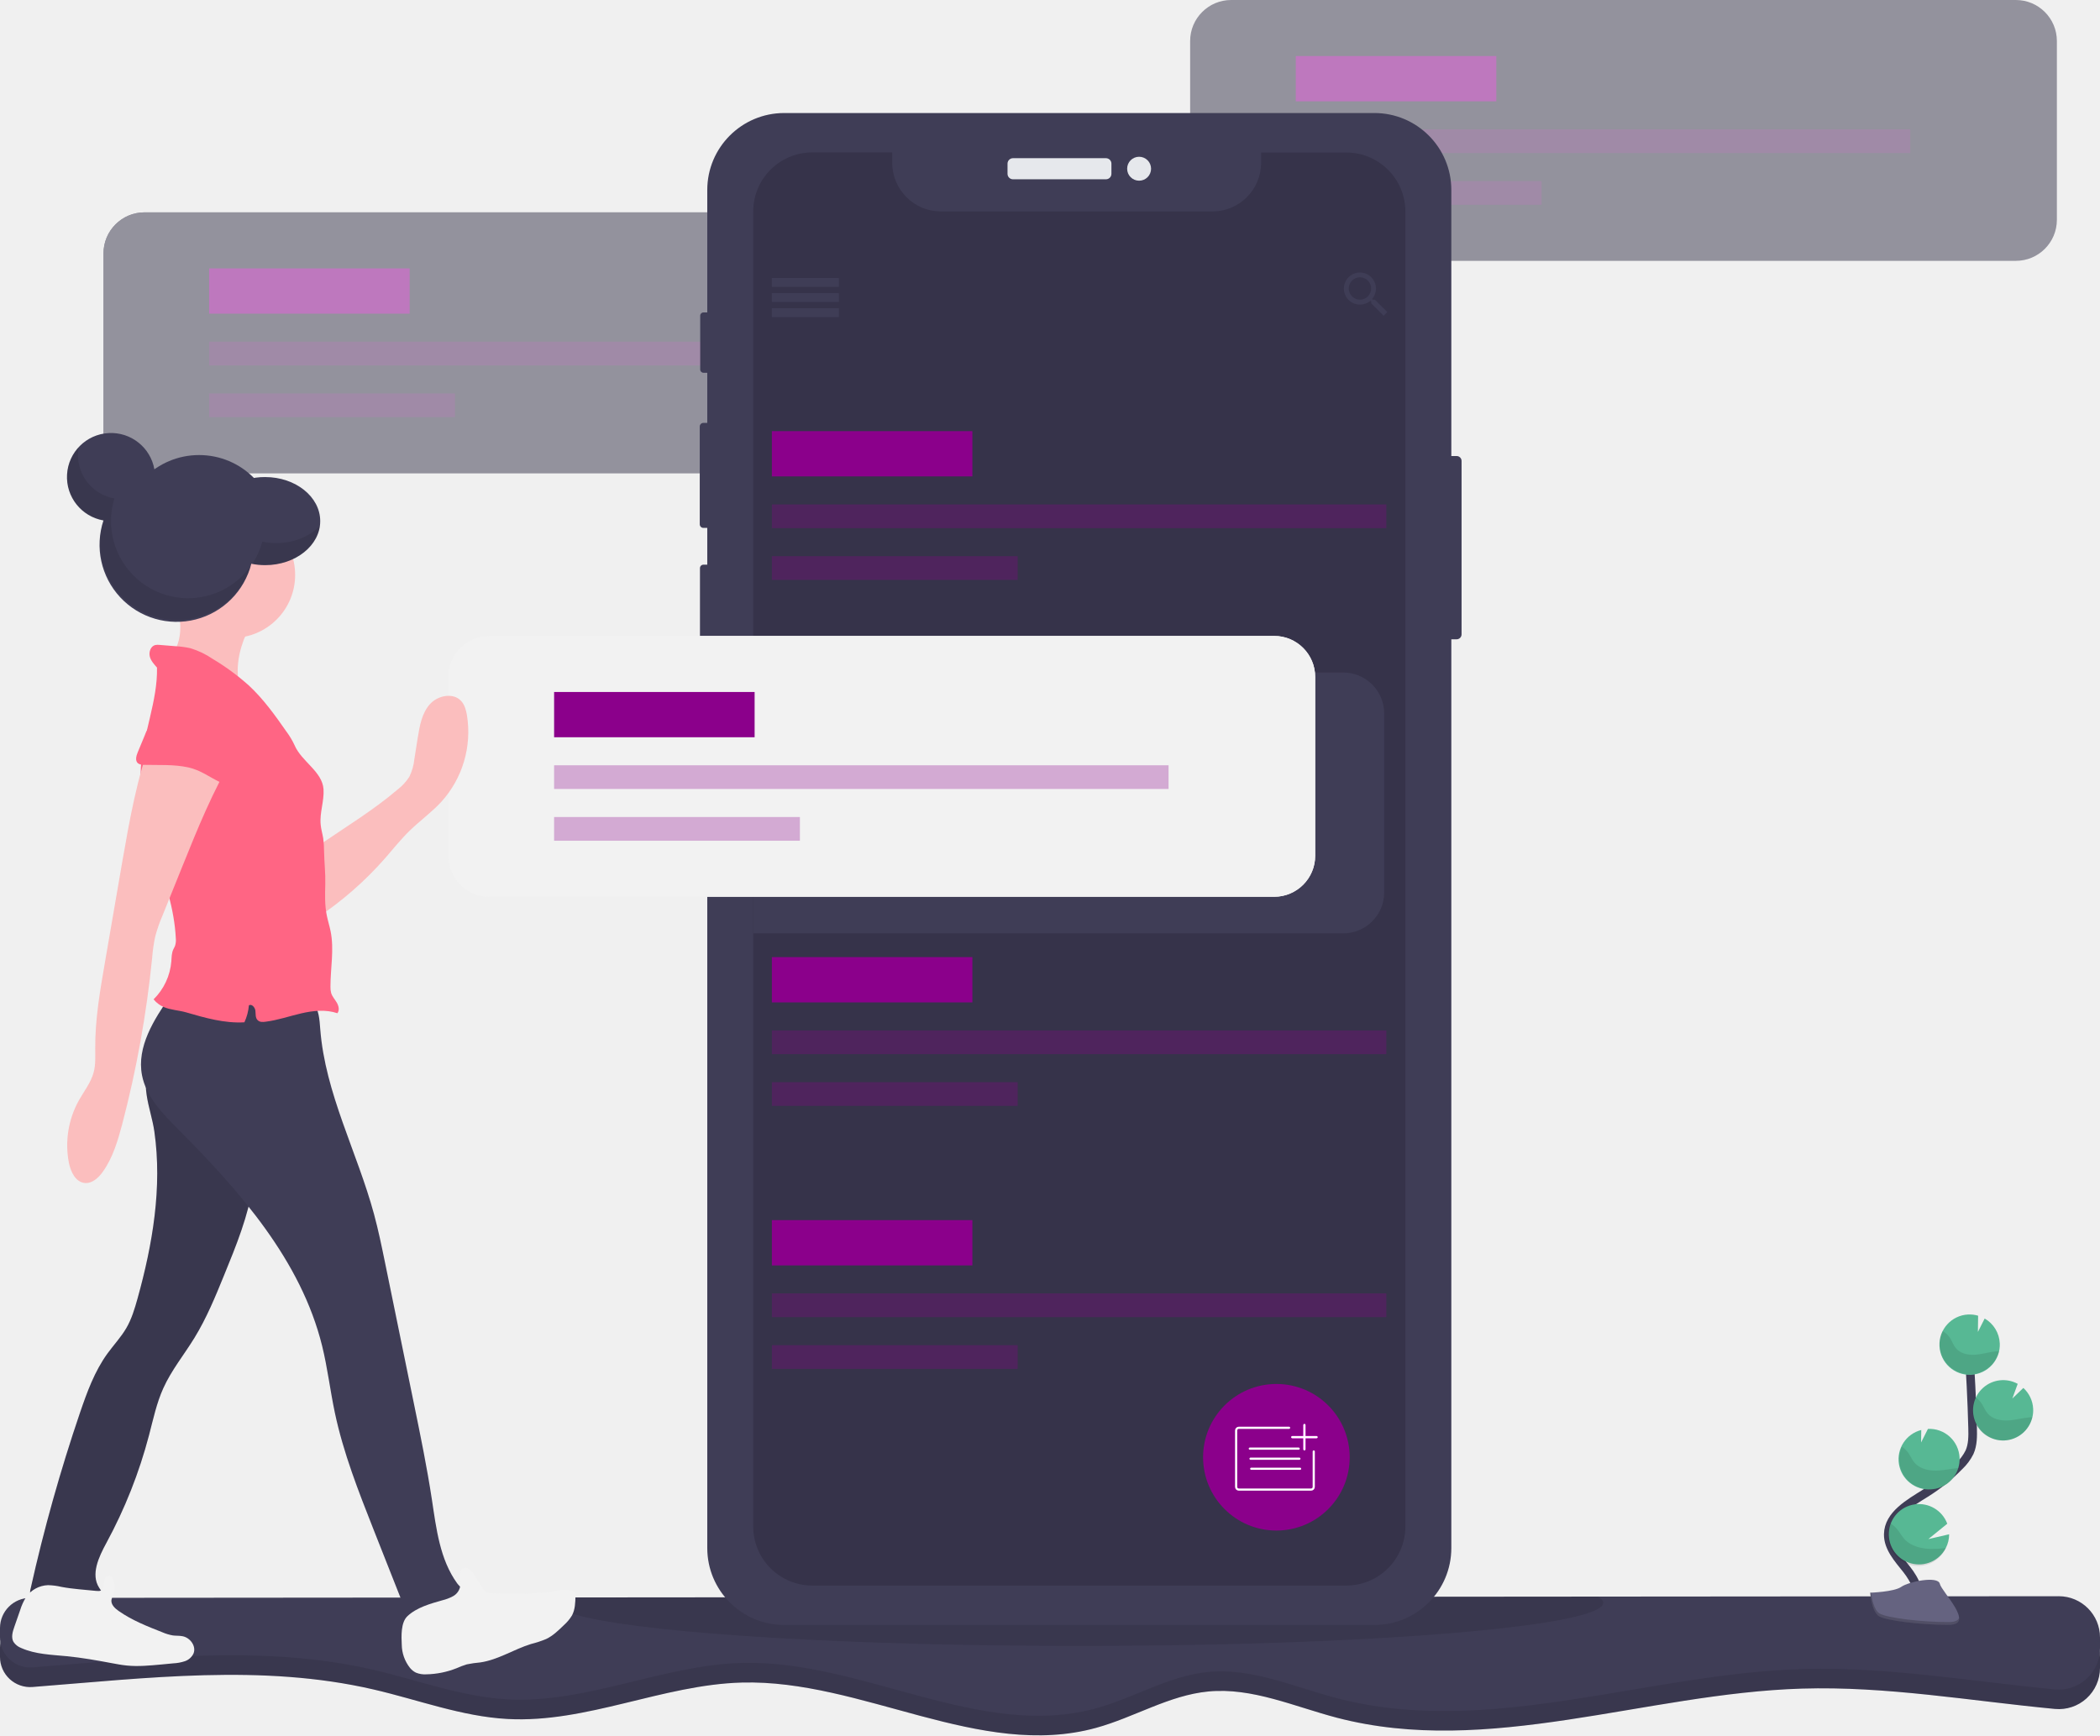
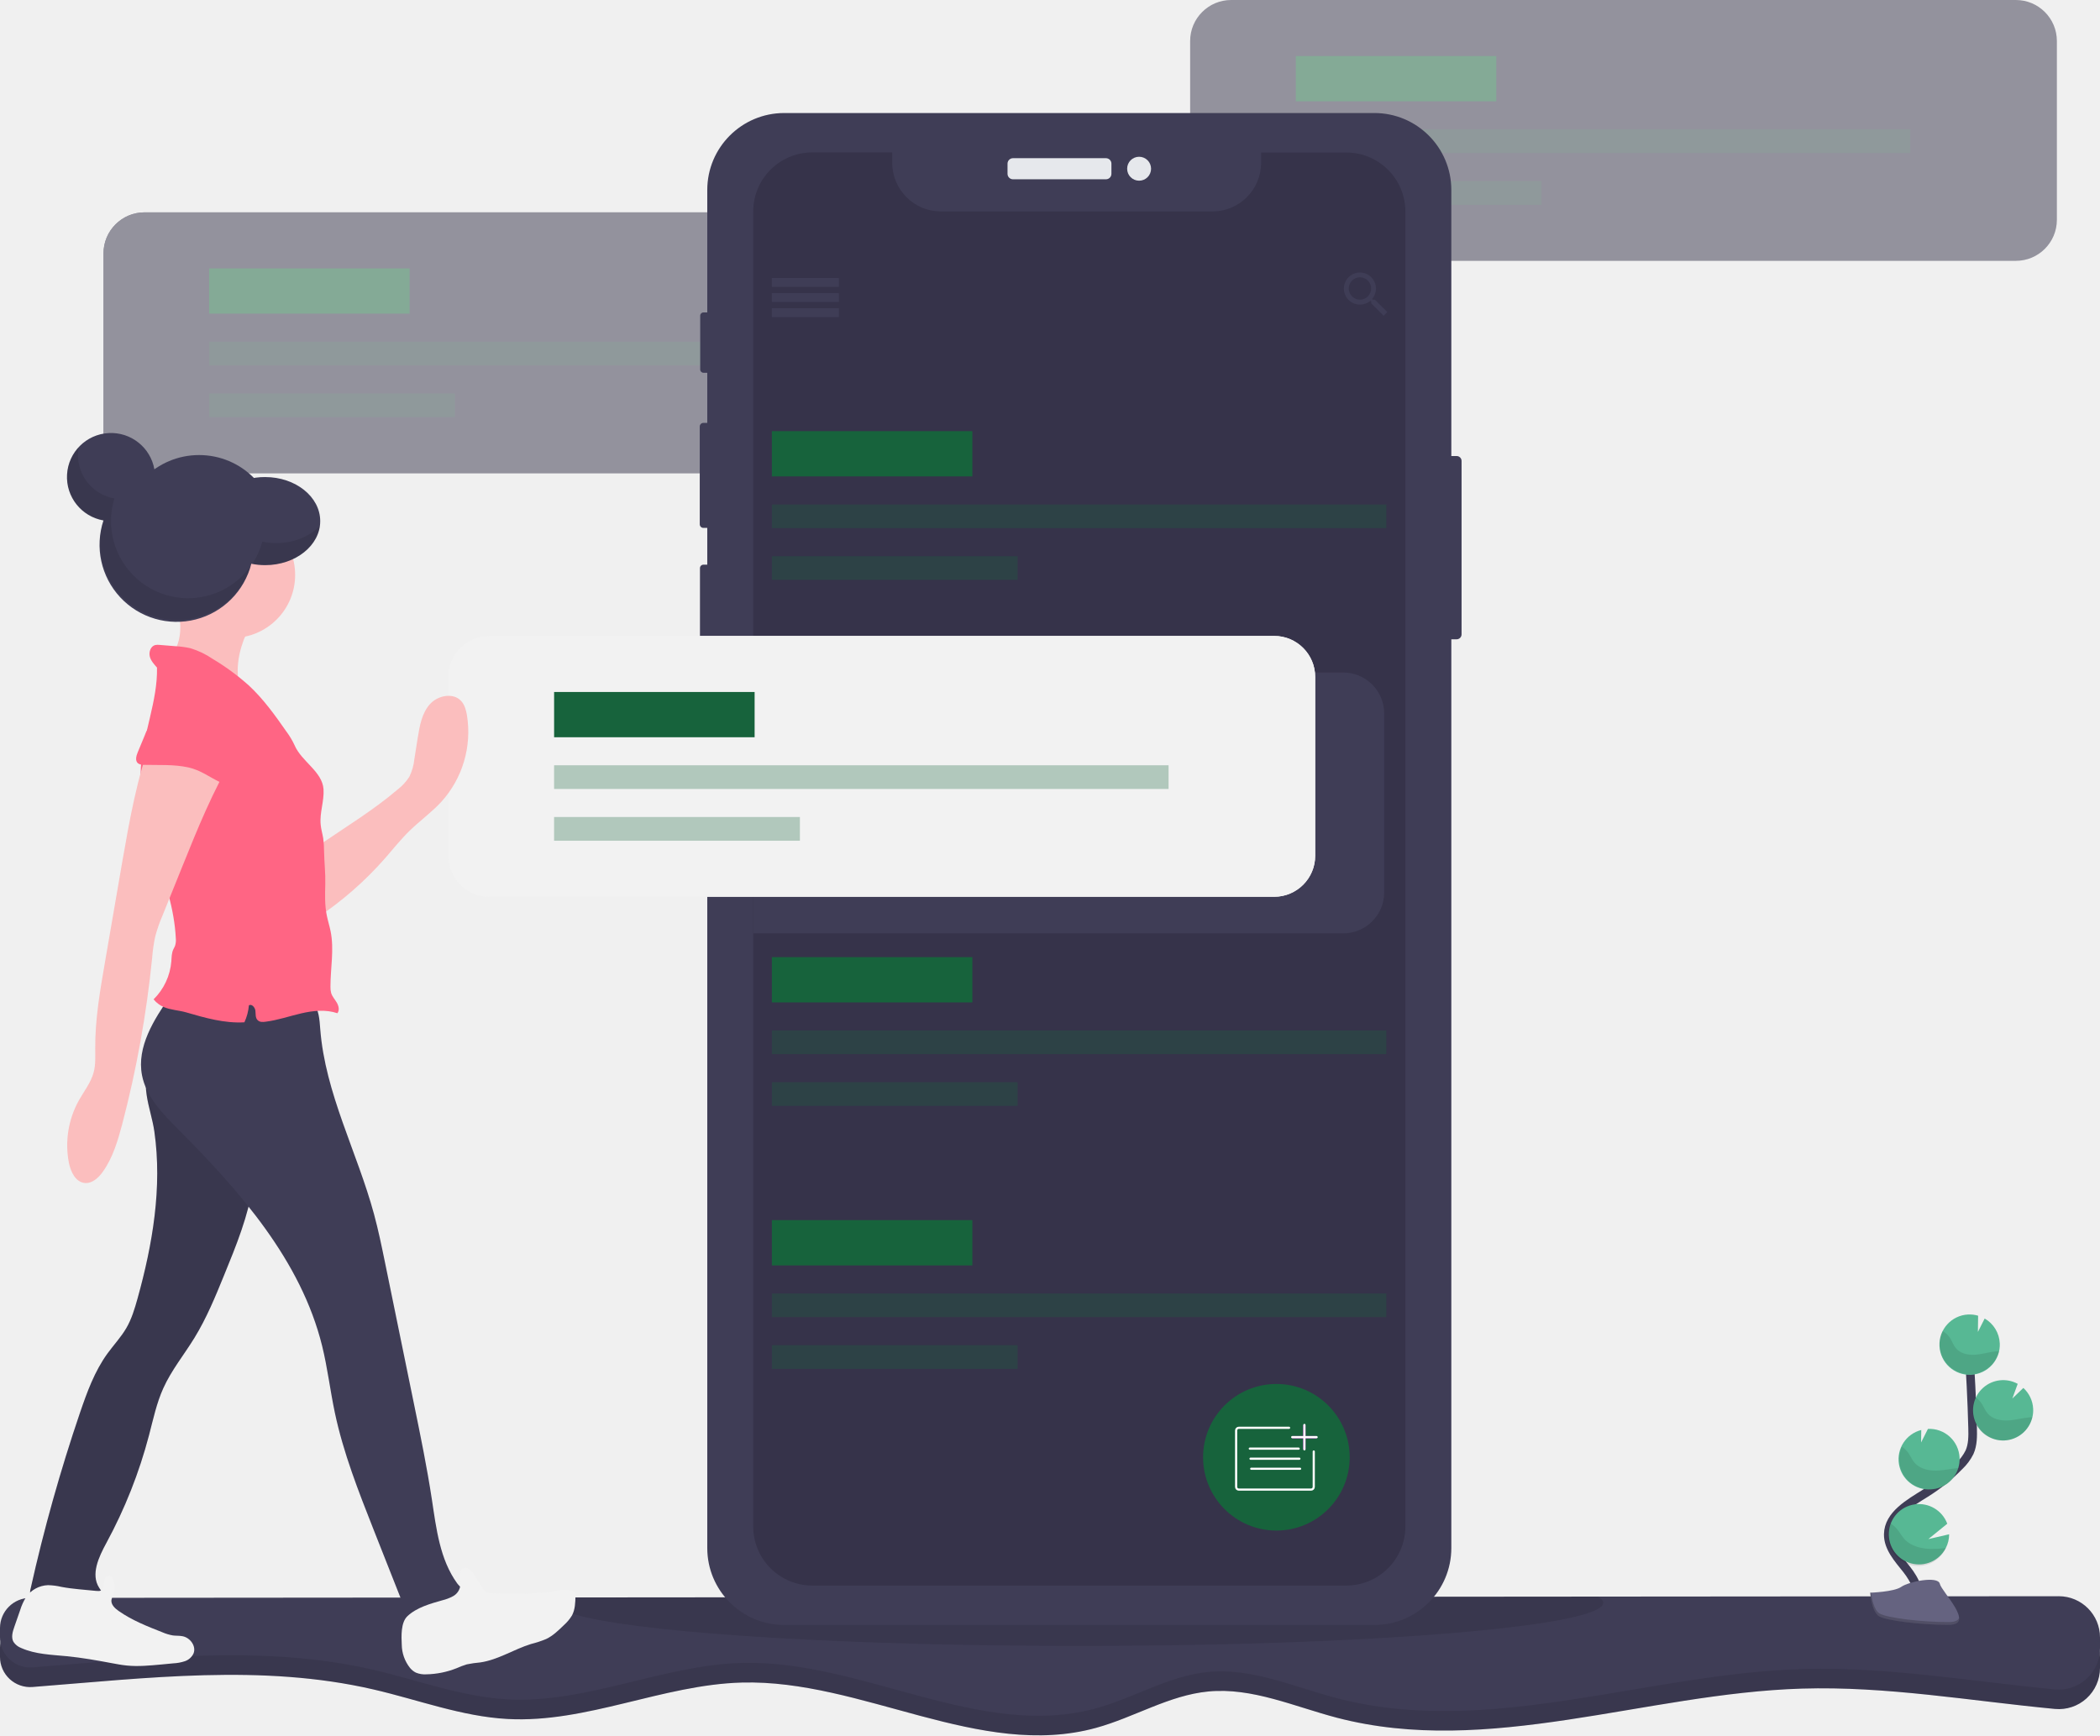
- <svg xmlns="http://www.w3.org/2000/svg" class="image-message-img" id="ada6f7ae-8394-4767-8700-18704e9e9034" data-name="Layer 1" viewBox="0 0 974 805.02">
+ <svg xmlns="http://www.w3.org/2000/svg" id="ada6f7ae-8394-4767-8700-18704e9e9034" data-name="Layer 1" viewBox="0 0 974 805.02">
  <path d="M1087,816.24v5a19.11,19.11,0,0,1-20.91,19c-39.15-3.72-78.12-10.64-117.4-9.43-72.42,2.21-145.44,31.83-215.54,13.53-19.77-5.16-39.32-14.13-59.66-12.2-18.25,1.73-34.49,12.05-52.17,16.89C567.55,863.79,512.8,826.49,457.06,828c-36.74,1-71.92,18.89-108.62,16.9-21.27-1.14-41.53-8.92-62.28-13.71-51.66-11.94-104.86-5.27-158.09-1.13A14,14,0,0,1,113,816.13v-4.28a14,14,0,0,1,14-14l940.92-.76A19.11,19.11,0,0,1,1087,816.24Z" transform="translate(-113 -47.49)" fill="#3f3d56" />
  <path d="M1087,816.24v5a19.11,19.11,0,0,1-20.91,19c-39.15-3.72-78.12-10.64-117.4-9.43-72.42,2.21-145.44,31.83-215.54,13.53-19.77-5.16-39.32-14.13-59.66-12.2-18.25,1.73-34.49,12.05-52.17,16.89C567.55,863.79,512.8,826.49,457.06,828c-36.74,1-71.92,18.89-108.62,16.9-21.27-1.14-41.53-8.92-62.28-13.71-51.66-11.94-104.86-5.27-158.09-1.13A14,14,0,0,1,113,816.13v-4.28a14,14,0,0,1,14-14l940.92-.76A19.11,19.11,0,0,1,1087,816.24Z" transform="translate(-113 -47.49)" opacity="0.1" />
  <path d="M1087,807.1v5a20.39,20.39,0,0,1-.11,2.08,19.11,19.11,0,0,1-20.8,17c-39.15-3.73-78.12-10.65-117.4-9.44-72.42,2.22-145.44,31.84-215.54,13.53-19.77-5.16-39.32-14.13-59.66-12.2-18.25,1.73-34.49,12.05-52.17,16.9-53.77,14.72-108.52-22.58-164.26-21.08-36.74,1-71.92,18.89-108.62,16.91-21.27-1.15-41.53-8.92-62.28-13.72-51.65-11.93-104.86-5.26-158.09-1.12a14,14,0,0,1-14.86-11.5A13.7,13.7,0,0,1,113,807v-4.28a14,14,0,0,1,14-14l235.83-.19,481.81-.4,223.28-.18A19.11,19.11,0,0,1,1087,807.1Z" transform="translate(-113 -47.49)" fill="#3f3d56" />
  <path d="M856.59,791c0,2.21-4.36,4.33-12.4,6.32C812,805.27,721,811,613.59,811c-105.67,0-195.58-5.55-229-13.31-9-2.09-14-4.34-14-6.69,0-.82.6-1.63,1.78-2.43l481.81-.4C855.77,789.1,856.59,790,856.59,791Z" transform="translate(-113 -47.49)" opacity="0.1" />
  <g opacity="0.5">
    <rect x="552" width="402" height="121" rx="19.03" fill="#36334a" />
-     <rect x="601" y="26" width="93" height="21" fill="#8b008b" />
-     <rect x="601" y="60" width="285" height="11" fill="#8b008b" opacity="0.3" />
-     <rect x="601" y="84" width="114" height="11" fill="#8b008b" opacity="0.3" />
+     <rect x="601" y="26" width="93" height="21" fill="#17633c" />
+     <rect x="601" y="60" width="285" height="11" fill="#17633c" opacity="0.3" />
+     <rect x="601" y="84" width="114" height="11" fill="#17633c" opacity="0.3" />
  </g>
  <g opacity="0.5">
    <rect x="48" y="98.51" width="402" height="121" rx="19.03" fill="#36334a" />
    <rect x="97" y="124.51" width="93" height="21" fill="#36334a" />
    <rect x="97" y="158.51" width="285" height="11" fill="#36334a" />
    <rect x="97" y="182.51" width="114" height="11" fill="#36334a" />
    <rect x="48" y="98.51" width="402" height="121" rx="19.03" fill="#36334a" />
-     <rect x="97" y="124.51" width="93" height="21" fill="#8b008b" />
-     <rect x="97" y="158.51" width="285" height="11" fill="#8b008b" opacity="0.3" />
-     <rect x="97" y="182.51" width="114" height="11" fill="#8b008b" opacity="0.3" />
+     <rect x="97" y="124.51" width="93" height="21" fill="#17633c" />
+     <rect x="97" y="158.51" width="285" height="11" fill="#17633c" opacity="0.3" />
+     <rect x="97" y="182.51" width="114" height="11" fill="#17633c" opacity="0.3" />
  </g>
  <rect x="667.58" y="211.54" width="10.31" height="85.02" rx="2.29" fill="#3f3d56" />
  <rect x="324.76" y="144.93" width="5.79" height="27.99" rx="1.5" fill="#3f3d56" />
  <rect x="324.55" y="196.17" width="6.52" height="48.72" rx="1.69" fill="#3f3d56" />
  <rect x="324.65" y="261.94" width="6.21" height="49.14" rx="1.61" fill="#3f3d56" />
  <rect x="328.04" y="52.43" width="345.1" height="701.37" rx="35.69" fill="#3f3d56" />
  <rect x="467.3" y="73.38" width="48.19" height="9.79" rx="2.54" fill="#e6e8ec" />
  <circle cx="528.33" cy="78.27" r="5.55" fill="#e6e8ec" />
  <path d="M764.83,145.6v610A27.41,27.41,0,0,1,737.42,783H489.76a27.41,27.41,0,0,1-27.41-27.4v-610a27.41,27.41,0,0,1,27.41-27.41h37.06V123a22.58,22.58,0,0,0,22.57,22.57h126A22.57,22.57,0,0,0,697.91,123v-4.76h39.51A27.41,27.41,0,0,1,764.83,145.6Z" transform="translate(-113 -47.49)" fill="#36334a" />
  <rect x="358" y="129" width="31" height="4" fill="#3f3d56" />
  <rect x="358" y="136" width="31" height="4" fill="#3f3d56" />
  <rect x="358" y="143" width="31" height="4" fill="#3f3d56" />
  <rect x="358" y="129" width="31" height="4" fill="#3f3d56" />
  <rect x="358" y="136" width="31" height="4" fill="#3f3d56" />
  <rect x="358" y="143" width="31" height="4" fill="#3f3d56" />
  <path d="M750.66,186.49h-.91l-.35-.29a7.61,7.61,0,0,0,1.78-4.89,7.44,7.44,0,1,0-7.4,7.48,7.73,7.73,0,0,0,4.88-1.78l.34.29v.92l5.74,5.75,1.72-1.72Zm-6.88,0a5.18,5.18,0,1,1,5.16-5.18A5.15,5.15,0,0,1,743.78,186.49Z" transform="translate(-113 -47.49)" fill="#3f3d56" />
-   <rect x="358" y="200" width="93" height="21" fill="#8b008b" />
-   <rect x="358" y="234" width="285" height="11" fill="#8b008b" opacity="0.3" />
-   <rect x="358" y="258" width="114" height="11" fill="#8b008b" opacity="0.3" />
-   <rect x="358" y="444" width="93" height="21" fill="#8b008b" />
-   <rect x="358" y="478" width="285" height="11" fill="#8b008b" opacity="0.3" />
-   <rect x="358" y="502" width="114" height="11" fill="#8b008b" opacity="0.3" />
-   <rect x="358" y="566" width="93" height="21" fill="#8b008b" />
-   <rect x="358" y="600" width="285" height="11" fill="#8b008b" opacity="0.3" />
-   <rect x="358" y="624" width="114" height="11" fill="#8b008b" opacity="0.3" />
-   <circle cx="592" cy="676" r="34" fill="#8b008b" />
+   <rect x="358" y="200" width="93" height="21" fill="#17633c" />
+   <rect x="358" y="234" width="285" height="11" fill="#17633c" opacity="0.3" />
+   <rect x="358" y="258" width="114" height="11" fill="#17633c" opacity="0.3" />
+   <rect x="358" y="444" width="93" height="21" fill="#17633c" />
+   <rect x="358" y="478" width="285" height="11" fill="#17633c" opacity="0.3" />
+   <rect x="358" y="502" width="114" height="11" fill="#17633c" opacity="0.3" />
+   <rect x="358" y="566" width="93" height="21" fill="#17633c" />
+   <rect x="358" y="600" width="285" height="11" fill="#17633c" opacity="0.3" />
+   <rect x="358" y="624" width="114" height="11" fill="#17633c" opacity="0.3" />
+   <circle cx="592" cy="676" r="34" fill="#17633c" />
  <path d="M722.33,720.81v16.43a1.25,1.25,0,0,1-1.25,1.25h-33.5a1.25,1.25,0,0,1-1.25-1.25V711.07a1.25,1.25,0,0,1,1.25-1.25h23.31" transform="translate(-113 -47.49)" fill="none" stroke="#fff" stroke-linecap="round" stroke-miterlimit="10" />
  <line x1="579.67" y1="672" x2="602.33" y2="672" fill="none" stroke="#fff" stroke-linecap="round" stroke-miterlimit="10" />
  <line x1="580" y1="676.67" x2="602.67" y2="676.67" fill="none" stroke="#fff" stroke-linecap="round" stroke-miterlimit="10" />
  <line x1="580.33" y1="681.33" x2="603" y2="681.33" fill="none" stroke="#fff" stroke-linecap="round" stroke-miterlimit="10" />
  <line x1="605" y1="661" x2="605" y2="672.33" fill="none" stroke="#f0f" stroke-miterlimit="10" />
  <line x1="610.67" y1="666.67" x2="599.33" y2="666.67" fill="none" stroke="#f0f" stroke-miterlimit="10" />
  <line x1="605" y1="661" x2="605" y2="672.33" fill="none" stroke="#fff" stroke-linecap="round" stroke-miterlimit="10" />
  <line x1="610.67" y1="666.67" x2="599.33" y2="666.67" fill="none" stroke="#fff" stroke-linecap="round" stroke-miterlimit="10" />
  <path d="M1001.6,792.66c3-5.51-.4-12.27-4.29-17.18s-8.61-10-8.51-16.29c.15-9,9.7-14.31,17.33-19.09a84,84,0,0,0,15.56-12.51,22.8,22.8,0,0,0,4.78-6.4c1.58-3.52,1.54-7.52,1.44-11.37q-.51-19.26-1.91-38.49" transform="translate(-113 -47.49)" fill="none" stroke="#3f3d56" stroke-miterlimit="10" stroke-width="4" />
  <path d="M1040.51,670.63a14,14,0,0,0-7-11.5l-3.14,6.22.1-7.53a14.22,14.22,0,0,0-4.63-.56,14,14,0,1,0,14.68,13.37Z" transform="translate(-113 -47.49)" fill="#57b894" />
  <path d="M1015.48,765.62a14,14,0,1,1,.68-11.3l-8.77,7.13,9.65-2.23A14,14,0,0,1,1015.48,765.62Z" transform="translate(-113 -47.49)" fill="#57b894" />
  <path d="M1008.55,738.37a14,14,0,0,1-4.45-27.53l-.08,5.78,3.18-6.29h0a14,14,0,0,1,14.67,13.36,13.84,13.84,0,0,1-.6,4.79A14,14,0,0,1,1008.55,738.37Z" transform="translate(-113 -47.49)" fill="#57b894" />
  <path d="M1042.62,715.7a14,14,0,1,1,6.21-26.27l-2.48,6.8,5.1-4.9A14,14,0,0,1,1056,701a13.79,13.79,0,0,1-.35,3.87A14,14,0,0,1,1042.62,715.7Z" transform="translate(-113 -47.49)" fill="#57b894" />
  <path d="M1038.62,674.37c-3.24.35-6.39,1.36-9.64,1.56s-6.82-.57-8.88-3.1c-1.1-1.36-1.66-3.08-2.59-4.57a10,10,0,0,0-3.54-3.33,14,14,0,1,0,26.24,9.32Q1039.42,674.28,1038.62,674.37Z" transform="translate(-113 -47.49)" opacity="0.1" />
  <path d="M1042.62,715.7a14,14,0,0,1-13.35-20,10.37,10.37,0,0,1,2.82,2.82c1,1.51,1.61,3.26,2.78,4.64,2.19,2.57,5.92,3.41,9.31,3.26s6.66-1.12,10-1.43c.47,0,.94-.07,1.42-.08A14,14,0,0,1,1042.62,715.7Z" transform="translate(-113 -47.49)" opacity="0.1" />
  <path d="M1008.55,738.37a14,14,0,0,1-13.46-19.76,11.48,11.48,0,0,1,3,2.85c1.09,1.54,1.77,3.32,3.05,4.74,2.37,2.63,6.35,3.56,9.93,3.48s6.83-.93,10.28-1.2A14,14,0,0,1,1008.55,738.37Z" transform="translate(-113 -47.49)" opacity="0.1" />
  <path d="M1015.48,765.62a14,14,0,0,1-25.59-11.45,13.84,13.84,0,0,1,3.08,2.75c1.34,1.62,2.22,3.47,3.76,5,2.87,2.82,7.5,4,11.63,4.09A60,60,0,0,0,1015.48,765.62Z" transform="translate(-113 -47.49)" opacity="0.1" />
  <path d="M980.43,786.31s11.08-.34,14.42-2.72,17-5.21,17.86-1.4,16.65,19,4.15,19.06-29.06-1.94-32.4-4S980.43,786.31,980.43,786.31Z" transform="translate(-113 -47.49)" fill="#656380" />
  <path d="M1017.08,799.93c-12.51.1-29.06-1.95-32.39-4-2.54-1.55-3.55-7.09-3.89-9.65h-.37s.7,8.94,4,11,19.89,4.07,32.4,4c3.61,0,4.85-1.31,4.78-3.21C1021.14,799.19,1019.77,799.9,1017.08,799.93Z" transform="translate(-113 -47.49)" opacity="0.2" />
  <path d="M755,378.52v82.94a19,19,0,0,1-19,19H462.35v-121H736A19,19,0,0,1,755,378.52Z" transform="translate(-113 -47.49)" fill="#3f3d56" />
  <rect x="208" y="295" width="402" height="121" rx="19.03" fill="#f2f2f2" />
  <rect x="208" y="295" width="402" height="121" rx="19.03" fill="#f2f2f2" />
-   <rect x="257" y="321" width="93" height="21" fill="#8b008b" />
-   <rect x="257" y="355" width="285" height="11" fill="#8b008b" opacity="0.3" />
-   <rect x="257" y="379" width="114" height="11" fill="#8b008b" opacity="0.3" />
+   <rect x="257" y="321" width="93" height="21" fill="#17633c" />
+   <rect x="257" y="355" width="285" height="11" fill="#17633c" opacity="0.3" />
+   <rect x="257" y="379" width="114" height="11" fill="#17633c" opacity="0.3" />
  <circle cx="92.34" cy="246.84" r="35.75" fill="#3f3d56" />
  <path d="M184.6,572.43c3.69,25.89-.81,52.29-7.82,77.48-1.31,4.69-2.72,9.42-5.17,13.63s-5.86,7.83-8.74,11.79c-6,8.26-9.52,18-12.81,27.64a779.65,779.65,0,0,0-22.82,81.32,5.57,5.57,0,0,0,0,3.47c.87,2,3.51,2.26,5.68,2.25l28.06-.15c1-1.92-.85-4-2-5.84-4-6.22-.16-14.3,3.37-20.81a223.74,223.74,0,0,0,19.78-50c1.92-7.33,3.48-14.82,6.6-21.73,3.77-8.38,9.68-15.59,14.48-23.43,5.58-9.11,9.65-19,13.69-28.93,5.64-13.78,11.33-27.73,13.55-42.45,2.09-13.82,1.06-27.9-.3-41.81a2.64,2.64,0,0,0-3.06-3l-37.65-1.94c-7.76-.4-9.6-2.1-8.42,5.52C181.84,561.13,183.78,566.67,184.6,572.43Z" transform="translate(-113 -47.49)" fill="#3f3d56" />
  <path d="M184.6,572.43c3.69,25.89-.81,52.29-7.82,77.48-1.31,4.69-2.72,9.42-5.17,13.63s-5.86,7.83-8.74,11.79c-6,8.26-9.52,18-12.81,27.64a779.65,779.65,0,0,0-22.82,81.32,5.57,5.57,0,0,0,0,3.47c.87,2,3.51,2.26,5.68,2.25l28.06-.15c1-1.92-.85-4-2-5.84-4-6.22-.16-14.3,3.37-20.81a223.74,223.74,0,0,0,19.78-50c1.92-7.33,3.48-14.82,6.6-21.73,3.77-8.38,9.68-15.59,14.48-23.43,5.58-9.11,9.65-19,13.69-28.93,5.64-13.78,11.33-27.73,13.55-42.45,2.09-13.82,1.06-27.9-.3-41.81a2.64,2.64,0,0,0-3.06-3l-37.65-1.94c-7.76-.4-9.6-2.1-8.42,5.52C181.84,561.13,183.78,566.67,184.6,572.43Z" transform="translate(-113 -47.49)" opacity="0.1" />
  <path d="M192,509.48c-7.65,11-15.67,23.66-13.13,36.83,1.93,10,9.55,17.75,16.74,25,28.74,28.86,57,60.92,66.78,100.47,2.52,10.22,3.74,20.71,5.91,31,3.94,18.7,11,36.58,18,54.35l18.72,47.38a28.36,28.36,0,0,0,27.1-18c-2.46-.19-5.67-2.57-7.11-4.57-8-11.07-9.64-25.31-11.69-38.81-2.27-14.92-5.3-29.72-8.34-44.51L291.58,633.2c-1.55-7.55-3.1-15.11-5.12-22.54-7.82-28.83-22.64-56-24.93-85.81-.34-4.38-.55-9.19-3.52-12.44-3.12-3.43-8.24-4-12.87-4.27C226.41,506.9,210.25,505.07,192,509.48Z" transform="translate(-113 -47.49)" fill="#3f3d56" />
  <path d="M141.47,783.62a29.86,29.86,0,0,0-6.22-.8,12.92,12.92,0,0,0-10.16,5.55,25.25,25.25,0,0,0-2.73,6l-2.71,7.78c-.8,2.28-1.58,4.91-.39,7A7.42,7.42,0,0,0,122.9,812c6.56,2.92,13.95,3.08,21.1,3.78,6.94.68,13.82,1.9,20.67,3.19,2.36.44,4.71.89,7.1,1.13,5.34.54,10.72,0,16.06-.48l5.51-.53a19.84,19.84,0,0,0,5.42-1,6.83,6.83,0,0,0,4-3.59c1.36-3.37-1.56-7.36-5.13-8-1.45-.29-2.95-.16-4.42-.35a20.88,20.88,0,0,1-4.84-1.45c-7.05-2.77-14.17-5.57-20.37-9.93-1.72-1.21-3.52-2.9-3.33-5a10.19,10.19,0,0,1,.89-2.59,9.46,9.46,0,0,0,.08-6.69c-.34-.92-1-1.89-1.93-2-2.64-.32-2.32,3.53-2.71,5-.53,2-1.49,2.18-3.37,2C152.23,784.91,146.83,784.64,141.47,783.62Z" transform="translate(-113 -47.49)" fill="#f2f2f2" />
  <path d="M299.34,810.45a17.65,17.65,0,0,0,3.82,10.75,8.36,8.36,0,0,0,2.72,2.19,10.92,10.92,0,0,0,4.95.79,40.05,40.05,0,0,0,13.89-2.81,39.7,39.7,0,0,1,4.8-1.81,53.88,53.88,0,0,1,6.24-.9c8.27-1.19,15.53-6.07,23.52-8.54a49.45,49.45,0,0,0,7-2.3c3.16-1.49,5.72-4,8.23-6.43a19.89,19.89,0,0,0,3.78-4.52c1.47-2.74,1.56-6,1.62-9.1a2.59,2.59,0,0,0-.24-1.41,2.1,2.1,0,0,0-.9-.71c-2.43-1.2-5.31-.6-8-.13-9.72,1.73-19.67,1.41-29.54,1.09a4.29,4.29,0,0,1-4.54-2.59l-3.75-6c-1.07-1.72-2.77-3.69-4.71-3.1-1.55.47-2.18,2.37-2.12,4s.56,3.25.25,4.84a6.61,6.61,0,0,1-3.2,4.16,20.44,20.44,0,0,1-5,1.92c-5.52,1.56-11.94,3.33-16.21,7.39C298.86,800.15,299.15,806.6,299.34,810.45Z" transform="translate(-113 -47.49)" fill="#f2f2f2" />
  <path d="M297.4,413.75a23.17,23.17,0,0,0,5.46-5.94,24.21,24.21,0,0,0,2.33-8.21l1.57-9.92c.87-5.47,1.89-11.26,5.54-15.43s10.92-5.66,14.63-1.54c1.62,1.79,2.26,4.25,2.66,6.64a48.34,48.34,0,0,1-11.82,40c-4.49,4.92-10,8.83-14.75,13.48-4.14,4-7.73,8.59-11.55,12.94A159.42,159.42,0,0,1,260,473.27c.14-7.44,1.09-15.42,0-22.81-.81-5.34-3-8.22,2.17-11.71C274.17,430.59,286.28,423.21,297.4,413.75Z" transform="translate(-113 -47.49)" fill="#fbbebe" />
  <path d="M196.56,340.57c-.39,5.32-2.6,10.76-7,13.83q18.69,6.54,36.87,14.42c-2.34-2.25-3.05-5.7-3.16-8.94-.31-8.47,2.62-16.8,6.9-24.1a5.85,5.85,0,0,0,1.13-3.18c-.14-2.36-2.94-3.45-5.24-4a128.86,128.86,0,0,0-23.92-3.47c-3.45-.11-7.54-1.2-6.76,3.19C196.12,332.42,196.87,336.42,196.56,340.57Z" transform="translate(-113 -47.49)" fill="#fbbebe" />
  <circle cx="107.66" cy="266.7" r="29.23" fill="#fbbebe" />
  <path d="M249.6,393.14a35.36,35.36,0,0,0-3.71-6.22c-5.3-7.61-10.74-15.21-17.54-21.51a109.19,109.19,0,0,0-16.65-12.23,37.79,37.79,0,0,0-10.42-5,40.77,40.77,0,0,0-6.69-.91l-7.59-.62a6.21,6.21,0,0,0-2,.06c-2.06.52-3,3.08-2.56,5.15s2,3.75,3.38,5.32c.34,15.49-6.55,30.77-7.48,46.24-1.63,27,14.88,52.21,16.2,79.28a8.55,8.55,0,0,1-.38,3.63c-.22.56-.55,1.07-.8,1.62-.78,1.7-.75,3.63-.89,5.5a27.94,27.94,0,0,1-8.23,17.62,12.23,12.23,0,0,0,4.64,3.54c3.19,1.39,7,1.51,10.39,2.48,8.84,2.58,17.9,5.18,27.09,4.63a23.9,23.9,0,0,0,2.09-7.87c1.3-.81,2.8.92,3,2.44s-.09,3.29,1,4.39,2.47.93,3.8.76c5.61-.71,11-2.6,16.5-3.87s11.38-1.88,16.73-.06c1.08-1.37.62-3.4-.26-4.9s-2.13-2.82-2.63-4.49a10.08,10.08,0,0,1-.32-2.95c0-8.55,1.76-17.19.09-25.58-.49-2.46-1.27-4.86-1.77-7.33-1-4.79-.85-9.73-.72-14.62s-.46-10.18-.56-15.14a48.29,48.29,0,0,0-.4-6.13c-.34-2.13-1-4.21-1.18-6.36-.54-5.46,1.66-10.88,1.33-16.36C262.51,405.33,252.84,400.81,249.6,393.14Z" transform="translate(-113 -47.49)" fill="#ff6584" />
  <path d="M183.63,389.22c-7.08,18.78-10.54,38.7-14,58.48l-8,46.46c-2.27,13.13-4.55,26.34-4.46,39.66,0,3.74.24,7.55-.74,11.16-1.28,4.74-4.46,8.69-6.87,13a42.78,42.78,0,0,0-4.6,28.93c.82,4.15,3.06,8.86,7.27,9.34,3.46.38,6.45-2.37,8.47-5.21,4.64-6.51,6.94-14.37,9-22.11a500.11,500.11,0,0,0,13.87-77.09,75.06,75.06,0,0,1,1.39-9.8,69.54,69.54,0,0,1,3.38-9.76q4.59-11.38,9.19-22.76c7.07-17.53,14.18-35.14,23.89-51.36-9.6-2.76-19.59-6-29.19-8.73C189.46,388.61,186.49,389.1,183.63,389.22Z" transform="translate(-113 -47.49)" fill="#fbbebe" />
  <path d="M200.27,403.46c-6.72-1.45-13.67-1-20.53-1.17a4.43,4.43,0,0,1-2.76-.72c-1.39-1.19-.8-3.42-.1-5.11l3.32-8a11.64,11.64,0,0,1,2.66-4.42c1.69-1.5,4.07-1.87,6.31-2.14,7.29-.84,14.79-1.12,21.86.85s13.72,6.45,16.88,13.08c1.32,2.76,1.93,6.24.18,8.75-2.6,3.73-8.43,7.9-12.78,5.86C210.1,408,206.11,404.73,200.27,403.46Z" transform="translate(-113 -47.49)" fill="#ff6584" />
  <path d="M236,268.79a29.52,29.52,0,0,0-16.28,4.69,35.75,35.75,0,0,0-35.1-8.22A20.43,20.43,0,1,0,161,288.91,35.75,35.75,0,1,0,229.57,309a32,32,0,0,0,6.41.65c14.1,0,25.54-9.15,25.54-20.43S250.08,268.79,236,268.79Z" transform="translate(-113 -47.49)" fill="#3f3d56" />
  <path d="M241.09,299.43a31.1,31.1,0,0,1-6.41-.65A35.57,35.57,0,0,1,230,309.07a32.11,32.11,0,0,0,6,.58c13.18,0,24-8,25.39-18.24C256.7,296.29,249.35,299.43,241.09,299.43Z" transform="translate(-113 -47.49)" opacity="0.1" />
  <path d="M200.23,325a35.8,35.8,0,0,1-34.18-46.28,20.43,20.43,0,0,1-16.89-20.12,20.09,20.09,0,0,1,.33-3.66,20.43,20.43,0,0,0,11.46,34,35.75,35.75,0,0,0,68.29,21.18A35.68,35.68,0,0,1,200.23,325Z" transform="translate(-113 -47.49)" opacity="0.1" />
</svg>
